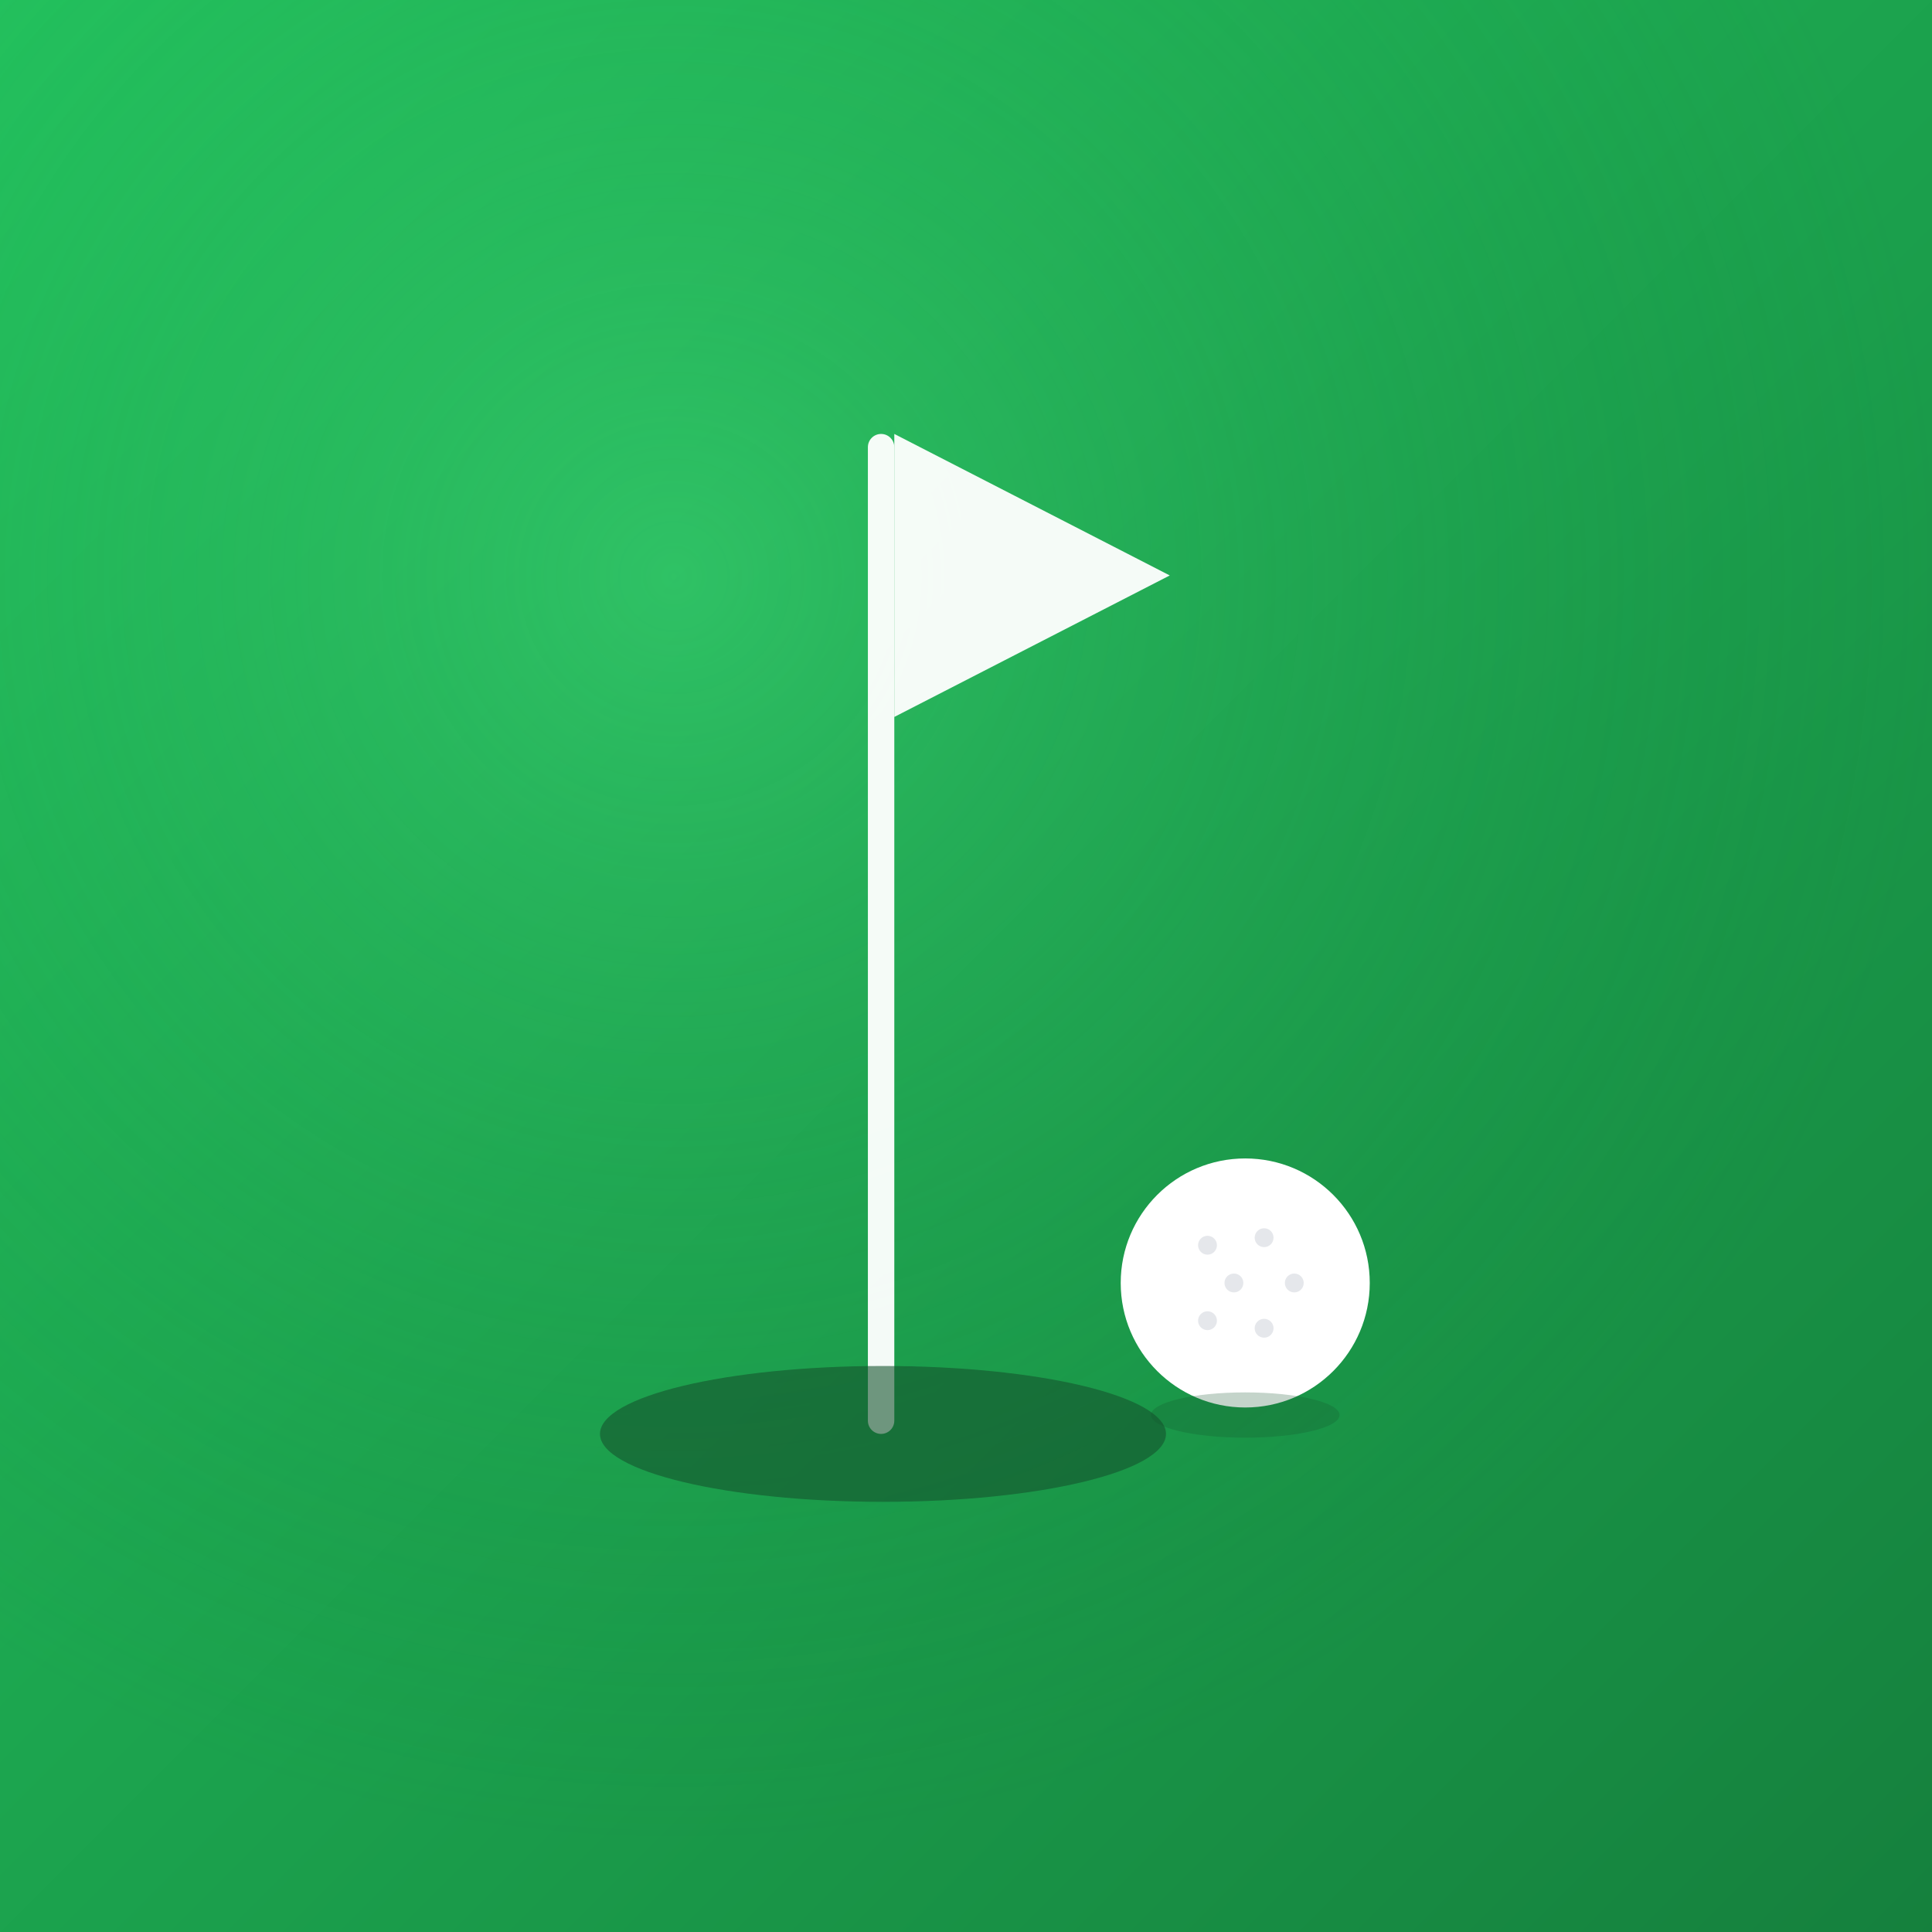
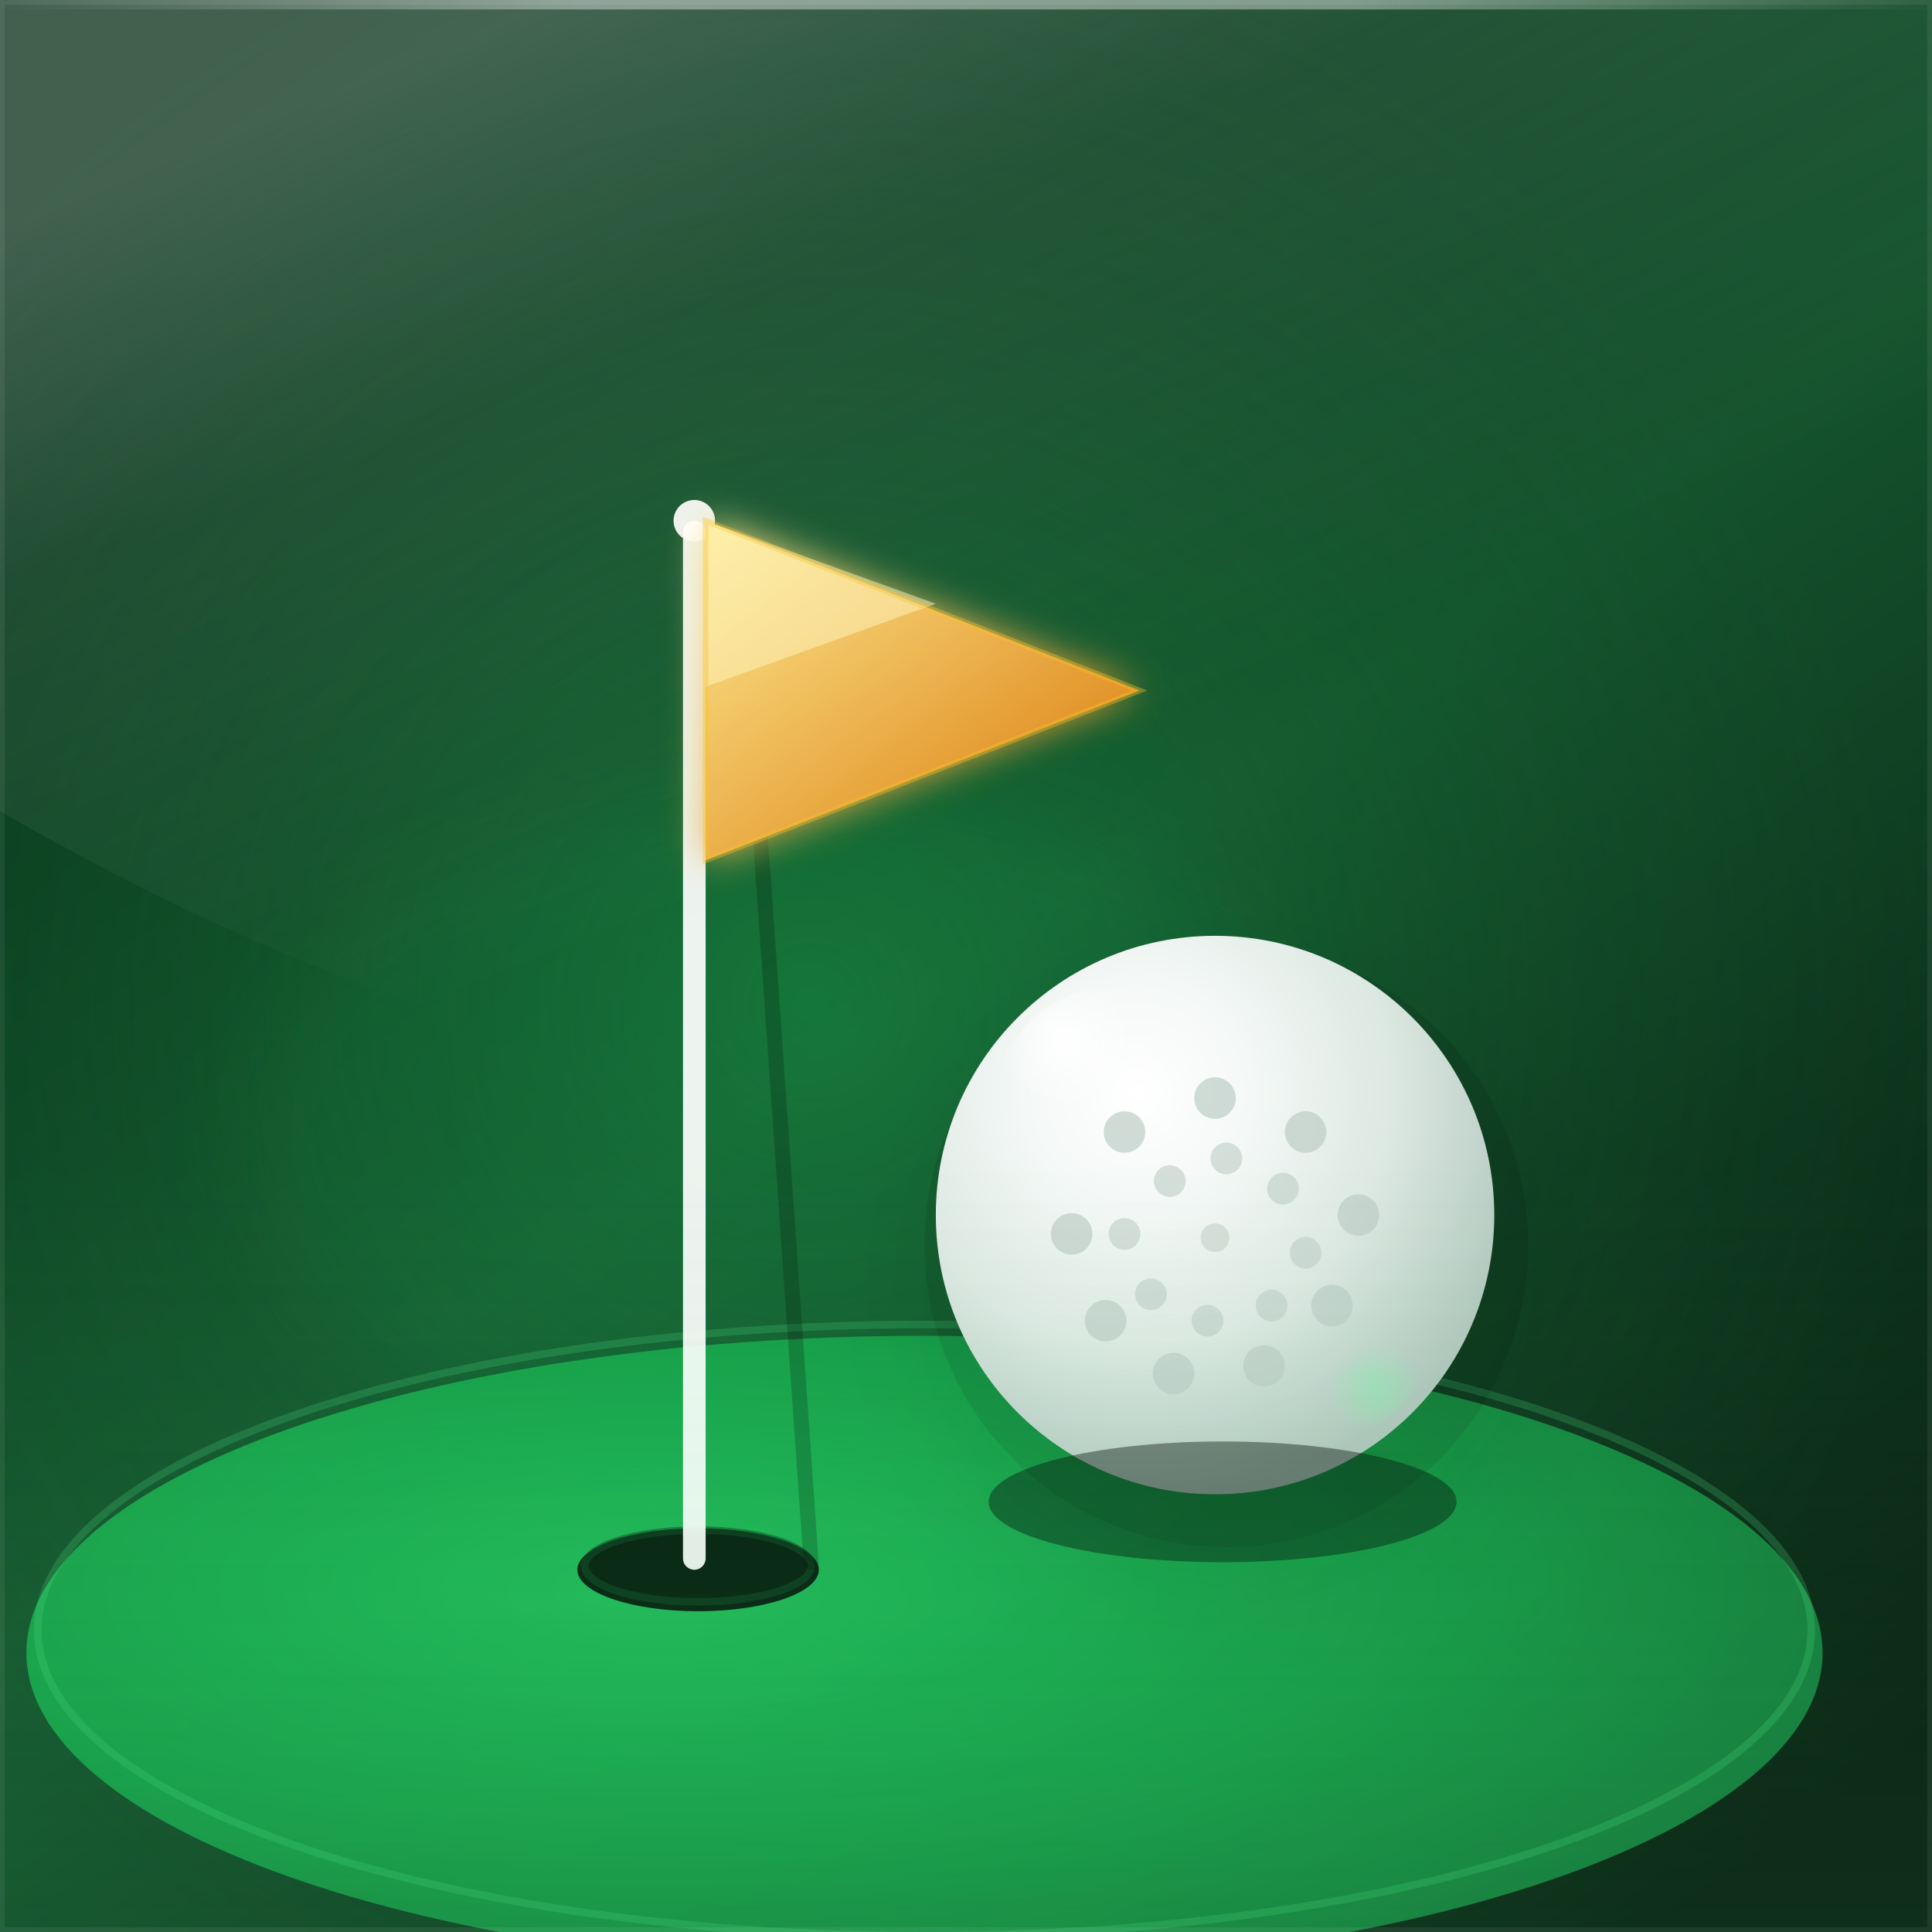
<svg xmlns="http://www.w3.org/2000/svg" viewBox="0 0 512 512">
  <defs>
-     <linearGradient id="bgGrad" x1="0%" y1="0%" x2="100%" y2="100%">
+     <linearGradient id="bg" x1="15%" y1="0%" x2="85%" y2="100%">
+       <stop offset="0%" style="stop-color:#052e16" />
+       <stop offset="50%" style="stop-color:#14532d" />
+       <stop offset="100%" style="stop-color:#071a0e" />
+     </linearGradient>
+     <radialGradient id="bgGlow" cx="42%" cy="52%" r="58%">
+       <stop offset="0%" style="stop-color:#16a34a; stop-opacity:0.38" />
+       <stop offset="100%" style="stop-color:#14532d; stop-opacity:0" />
+     </radialGradient>
+     <radialGradient id="putting" cx="35%" cy="40%" r="70%">
      <stop offset="0%" style="stop-color:#22c55e" />
+       <stop offset="60%" style="stop-color:#16a34a" />
      <stop offset="100%" style="stop-color:#15803d" />
+     </radialGradient>
+     <radialGradient id="ballBody" cx="36%" cy="28%" r="74%">
+       <stop offset="0%" style="stop-color:#ffffff" />
+       <stop offset="28%" style="stop-color:#f4f8f6" />
+       <stop offset="62%" style="stop-color:#dce8e2" />
+       <stop offset="100%" style="stop-color:#b0c6bc" />
+     </radialGradient>
+     <radialGradient id="spec1" cx="30%" cy="22%" r="30%">
+       <stop offset="0%" style="stop-color:#ffffff; stop-opacity:0.96" />
+       <stop offset="50%" style="stop-color:#ffffff; stop-opacity:0.42" />
+       <stop offset="100%" style="stop-color:#ffffff; stop-opacity:0" />
+     </radialGradient>
+     <radialGradient id="spec2" cx="72%" cy="75%" r="26%">
+       <stop offset="0%" style="stop-color:#86efac; stop-opacity:0.5" />
+       <stop offset="100%" style="stop-color:#86efac; stop-opacity:0" />
+     </radialGradient>
+     <linearGradient id="flagGrad" x1="0%" y1="0%" x2="100%" y2="100%">
+       <stop offset="0%" style="stop-color:#fde68a" />
+       <stop offset="100%" style="stop-color:#d97706" />
    </linearGradient>
-     <radialGradient id="shine" cx="35%" cy="30%" r="65%">
-       <stop offset="0%" style="stop-color:#4ade80; stop-opacity:0.4" />
-       <stop offset="100%" style="stop-color:#15803d; stop-opacity:0" />
-     </radialGradient>
+     <linearGradient id="glassTop" x1="28%" y1="0%" x2="72%" y2="58%">
+       <stop offset="0%" style="stop-color:#ffffff; stop-opacity:0.24" />
+       <stop offset="38%" style="stop-color:#ffffff; stop-opacity:0.09" />
+       <stop offset="100%" style="stop-color:#ffffff; stop-opacity:0" />
+     </linearGradient>
+     <linearGradient id="rimLine" x1="0%" y1="0%" x2="100%" y2="0%">
+       <stop offset="0%" style="stop-color:#ffffff; stop-opacity:0" />
+       <stop offset="30%" style="stop-color:#ffffff; stop-opacity:0.38" />
+       <stop offset="70%" style="stop-color:#ffffff; stop-opacity:0.38" />
+       <stop offset="100%" style="stop-color:#ffffff; stop-opacity:0" />
+     </linearGradient>
+     <linearGradient id="groundGlow" x1="0%" y1="60%" x2="0%" y2="100%">
+       <stop offset="0%" style="stop-color:#4ade80; stop-opacity:0" />
+       <stop offset="100%" style="stop-color:#4ade80; stop-opacity:0.11" />
+     </linearGradient>
+     <filter id="ballShadow" x="-25%" y="-25%" width="150%" height="150%">
+       <feDropShadow dx="2" dy="10" stdDeviation="14" flood-color="#020d06" flood-opacity="0.55" />
+     </filter>
+     <filter id="glow" x="-50%" y="-50%" width="200%" height="200%">
+       <feGaussianBlur in="SourceGraphic" stdDeviation="5" result="blur" />
+       <feMerge>
+         <feMergeNode in="blur" />
+         <feMergeNode in="SourceGraphic" />
+       </feMerge>
+     </filter>
+     <filter id="softBlur" x="-30%" y="-30%" width="160%" height="160%">
+       <feGaussianBlur stdDeviation="10" />
+     </filter>
  </defs>
-   <rect width="512" height="512" fill="url(#bgGrad)" rx="0" />
-   <rect width="512" height="512" fill="url(#shine)" rx="0" />
-   <rect x="230" y="115" width="7" height="265" fill="white" opacity="0.95" rx="3.5" />
-   <path d="M237 115 L237 190 L310 152.5 Z" fill="white" opacity="0.95" />
-   <ellipse cx="234" cy="380" rx="75" ry="18" fill="#14532d" opacity="0.6" />
-   <circle cx="330" cy="340" r="33" fill="white" />
-   <circle cx="320" cy="330" r="2.5" fill="#e5e7eb" />
-   <circle cx="335" cy="328" r="2.5" fill="#e5e7eb" />
-   <circle cx="343" cy="340" r="2.5" fill="#e5e7eb" />
-   <circle cx="335" cy="352" r="2.5" fill="#e5e7eb" />
-   <circle cx="320" cy="350" r="2.5" fill="#e5e7eb" />
-   <circle cx="327" cy="340" r="2.5" fill="#e5e7eb" />
-   <ellipse cx="330" cy="375" rx="25" ry="6" fill="#14532d" opacity="0.25" />
+   <rect width="512" height="512" fill="url(#bg)" />
+   <rect width="512" height="512" fill="url(#bgGlow)" />
+   <ellipse cx="210" cy="300" rx="145" ry="90" fill="#22c55e" opacity="0.07" filter="url(#softBlur)" />
+   <ellipse cx="245" cy="438" rx="238" ry="84" fill="url(#putting)" opacity="0.90" />
+   <ellipse cx="245" cy="432" rx="235" ry="81" fill="none" stroke="#4ade80" stroke-width="2" opacity="0.22" />
+   <ellipse cx="185" cy="416" rx="32" ry="11" fill="#020d06" opacity="0.88" />
+   <ellipse cx="185" cy="415" rx="30" ry="9.5" fill="none" stroke="#0d4a24" stroke-width="2" opacity="0.55" />
+   <rect x="184" y="148" width="4" height="268" fill="#020d06" opacity="0.22" rx="2" transform="skewX(4)" />
+   <rect x="181" y="138" width="6" height="278" fill="white" opacity="0.92" rx="3" />
+   <circle cx="184" cy="138" r="5.5" fill="white" opacity="0.92" />
+   <path d="M187 138 L187 228 L302 183 Z" fill="url(#flagGrad)" filter="url(#glow)" />
+   <path d="M187 138 L187 182 L248 160 Z" fill="#fef9c3" opacity="0.48" />
+   <path d="M187 138 L187 228 L302 183 Z" fill="none" stroke="#fbbf24" stroke-width="1.5" opacity="0.38" />
+   <circle cx="325" cy="330" r="80" fill="#000" opacity="0.12" filter="url(#ballShadow)" />
+   <circle cx="322" cy="322" r="74" fill="url(#ballBody)" />
+   <circle cx="298" cy="300" r="5.5" fill="#bcccc4" opacity="0.68" />
+   <circle cx="322" cy="291" r="5.5" fill="#bcccc4" opacity="0.68" />
+   <circle cx="346" cy="300" r="5.5" fill="#bcccc4" opacity="0.68" />
+   <circle cx="360" cy="322" r="5.5" fill="#bcccc4" opacity="0.68" />
+   <circle cx="353" cy="346" r="5.5" fill="#bcccc4" opacity="0.68" />
+   <circle cx="335" cy="362" r="5.5" fill="#bcccc4" opacity="0.68" />
+   <circle cx="311" cy="364" r="5.5" fill="#bcccc4" opacity="0.68" />
+   <circle cx="293" cy="350" r="5.5" fill="#bcccc4" opacity="0.68" />
+   <circle cx="284" cy="327" r="5.5" fill="#bcccc4" opacity="0.68" />
+   <circle cx="310" cy="313" r="4.2" fill="#bcccc4" opacity="0.58" />
+   <circle cx="325" cy="307" r="4.2" fill="#bcccc4" opacity="0.58" />
+   <circle cx="340" cy="315" r="4.2" fill="#bcccc4" opacity="0.58" />
+   <circle cx="346" cy="332" r="4.2" fill="#bcccc4" opacity="0.58" />
+   <circle cx="337" cy="346" r="4.2" fill="#bcccc4" opacity="0.58" />
+   <circle cx="320" cy="350" r="4.2" fill="#bcccc4" opacity="0.58" />
+   <circle cx="305" cy="343" r="4.2" fill="#bcccc4" opacity="0.58" />
+   <circle cx="298" cy="327" r="4.2" fill="#bcccc4" opacity="0.58" />
+   <circle cx="322" cy="328" r="3.8" fill="#b8c8c0" opacity="0.48" />
+   <circle cx="294" cy="292" r="30" fill="url(#spec1)" />
+   <circle cx="354" cy="356" r="24" fill="url(#spec2)" />
+   <ellipse cx="324" cy="398" rx="62" ry="16" fill="#020d06" opacity="0.42" />
+   <path d="M0 0 L512 0 L512 215 Q355 305 256 275 Q157 305 0 215 Z" fill="url(#glassTop)" />
+   <rect x="0" y="0" width="512" height="2.5" fill="url(#rimLine)" />
+   <rect width="512" height="512" fill="url(#groundGlow)" />
+   <rect x="0.5" y="0.5" width="511" height="511" fill="none" stroke="white" stroke-width="1.5" opacity="0.07" />
</svg>
